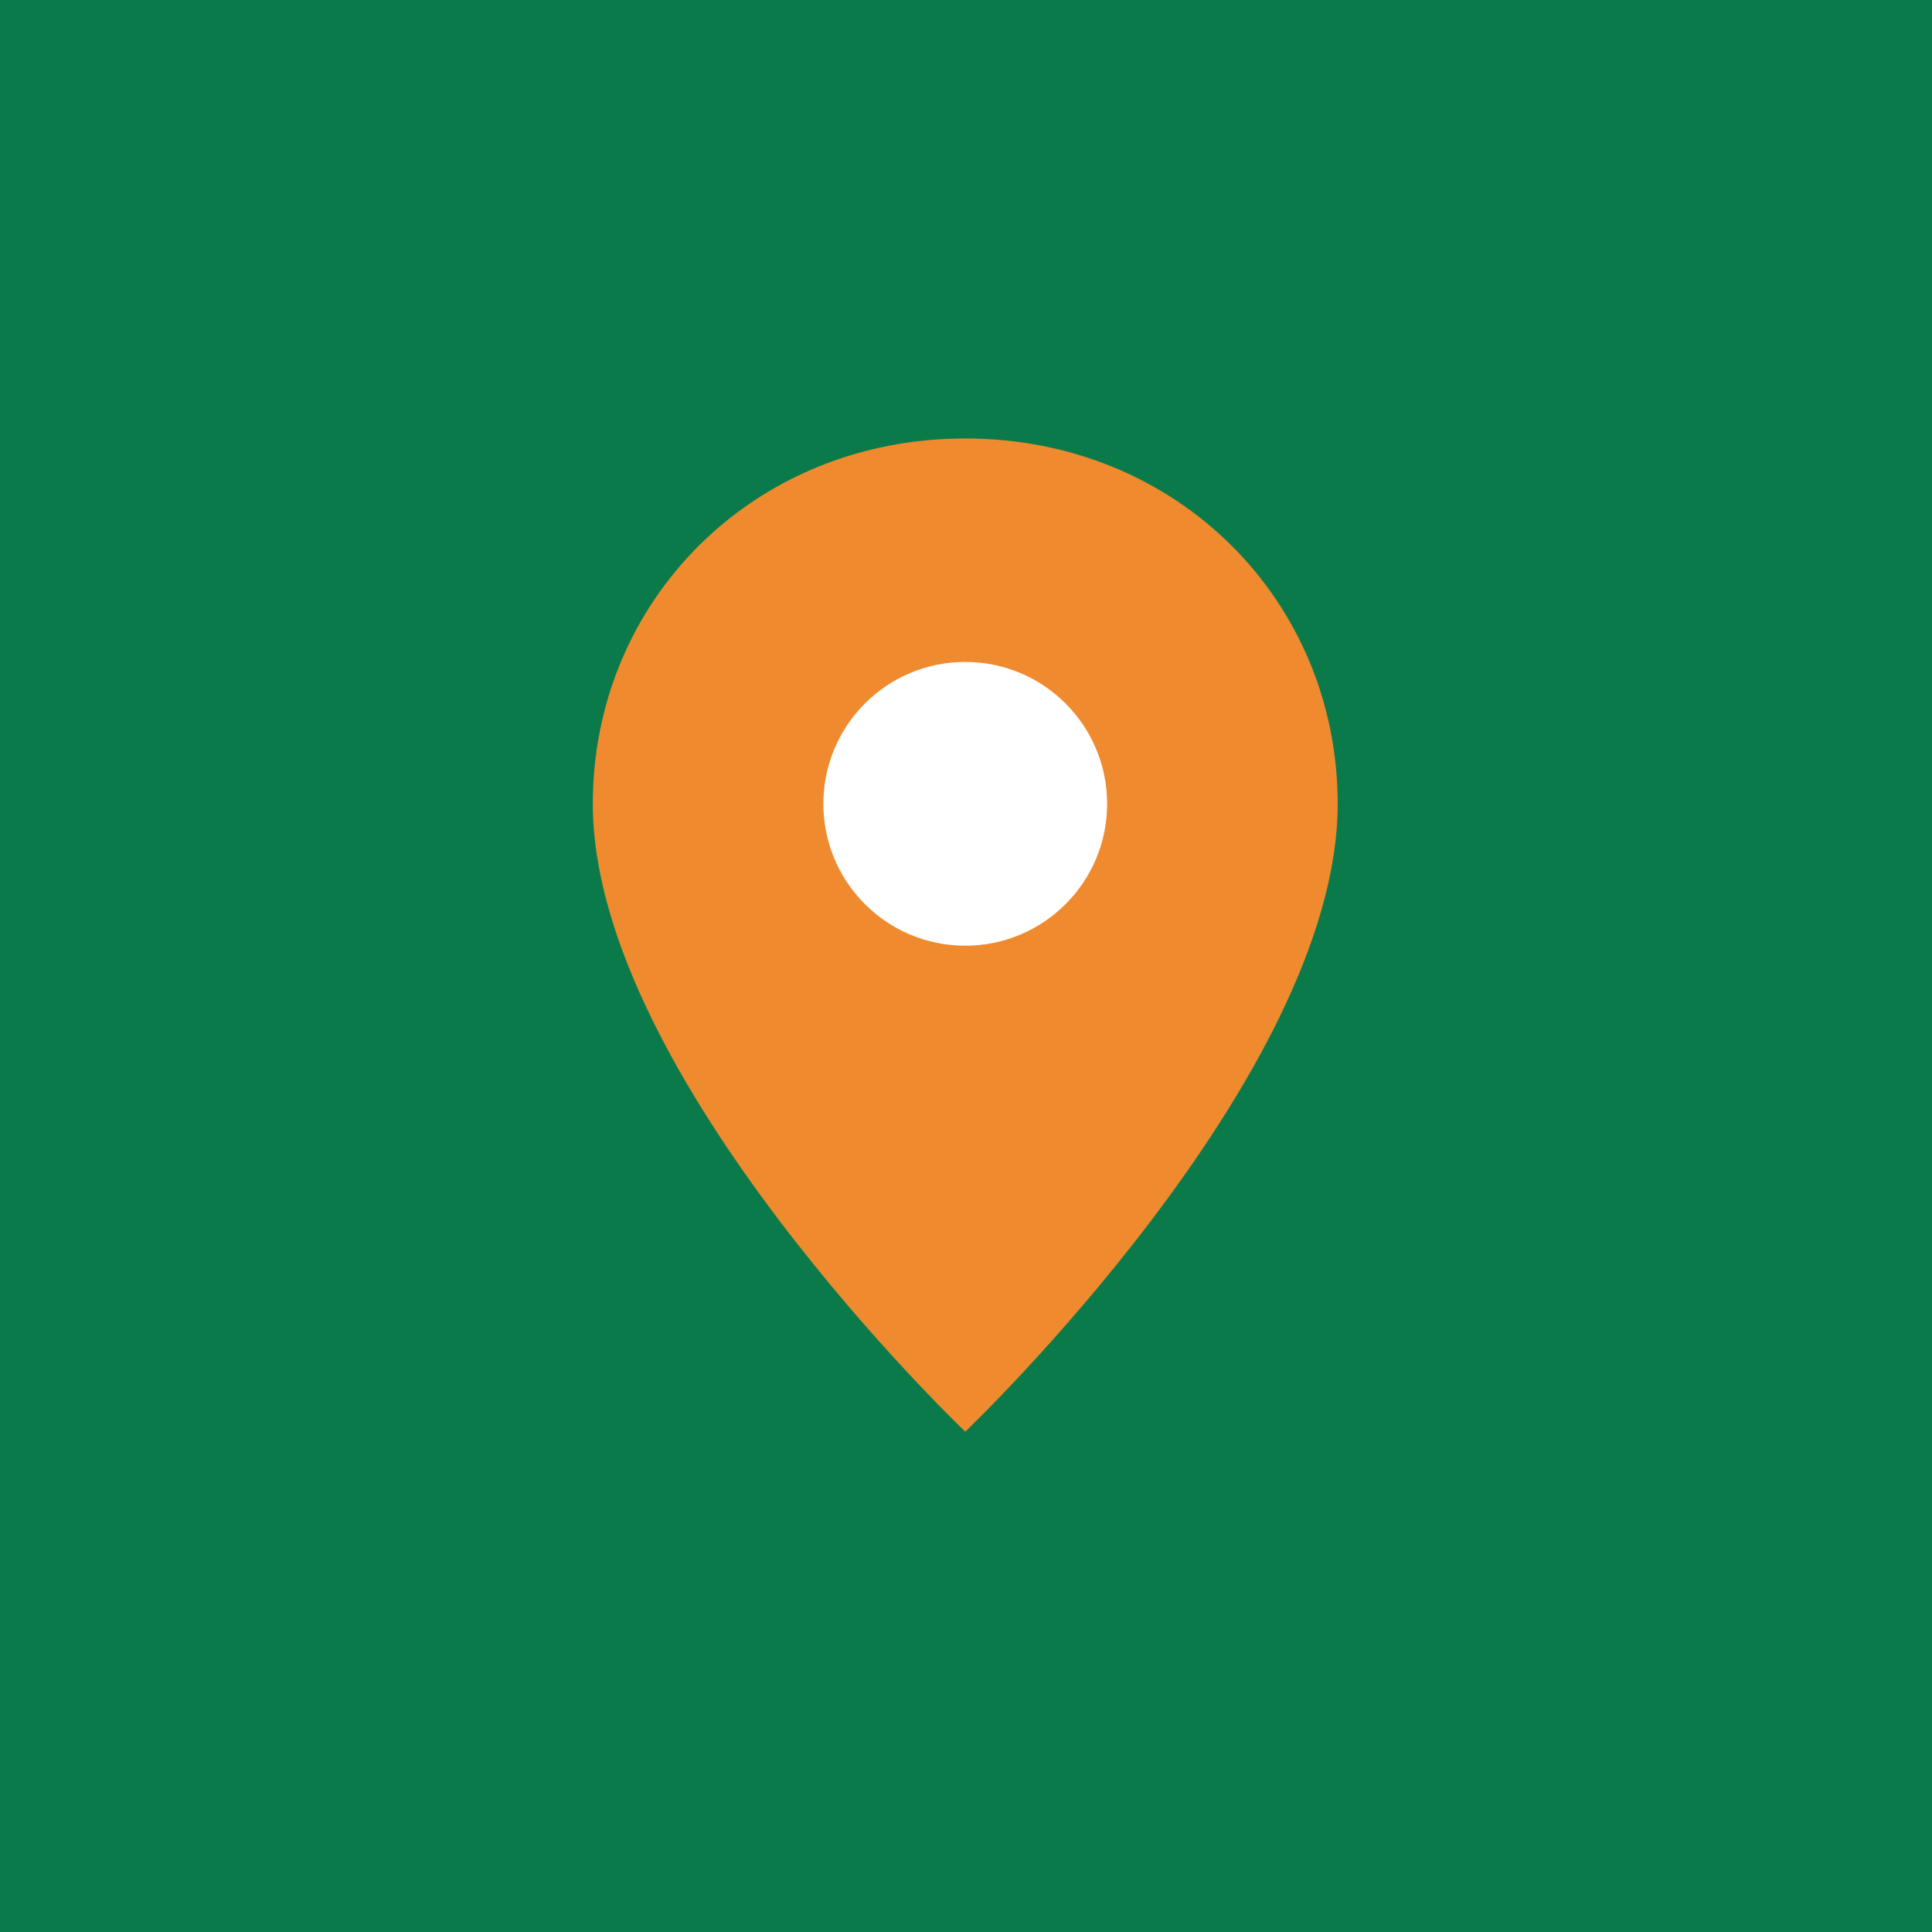
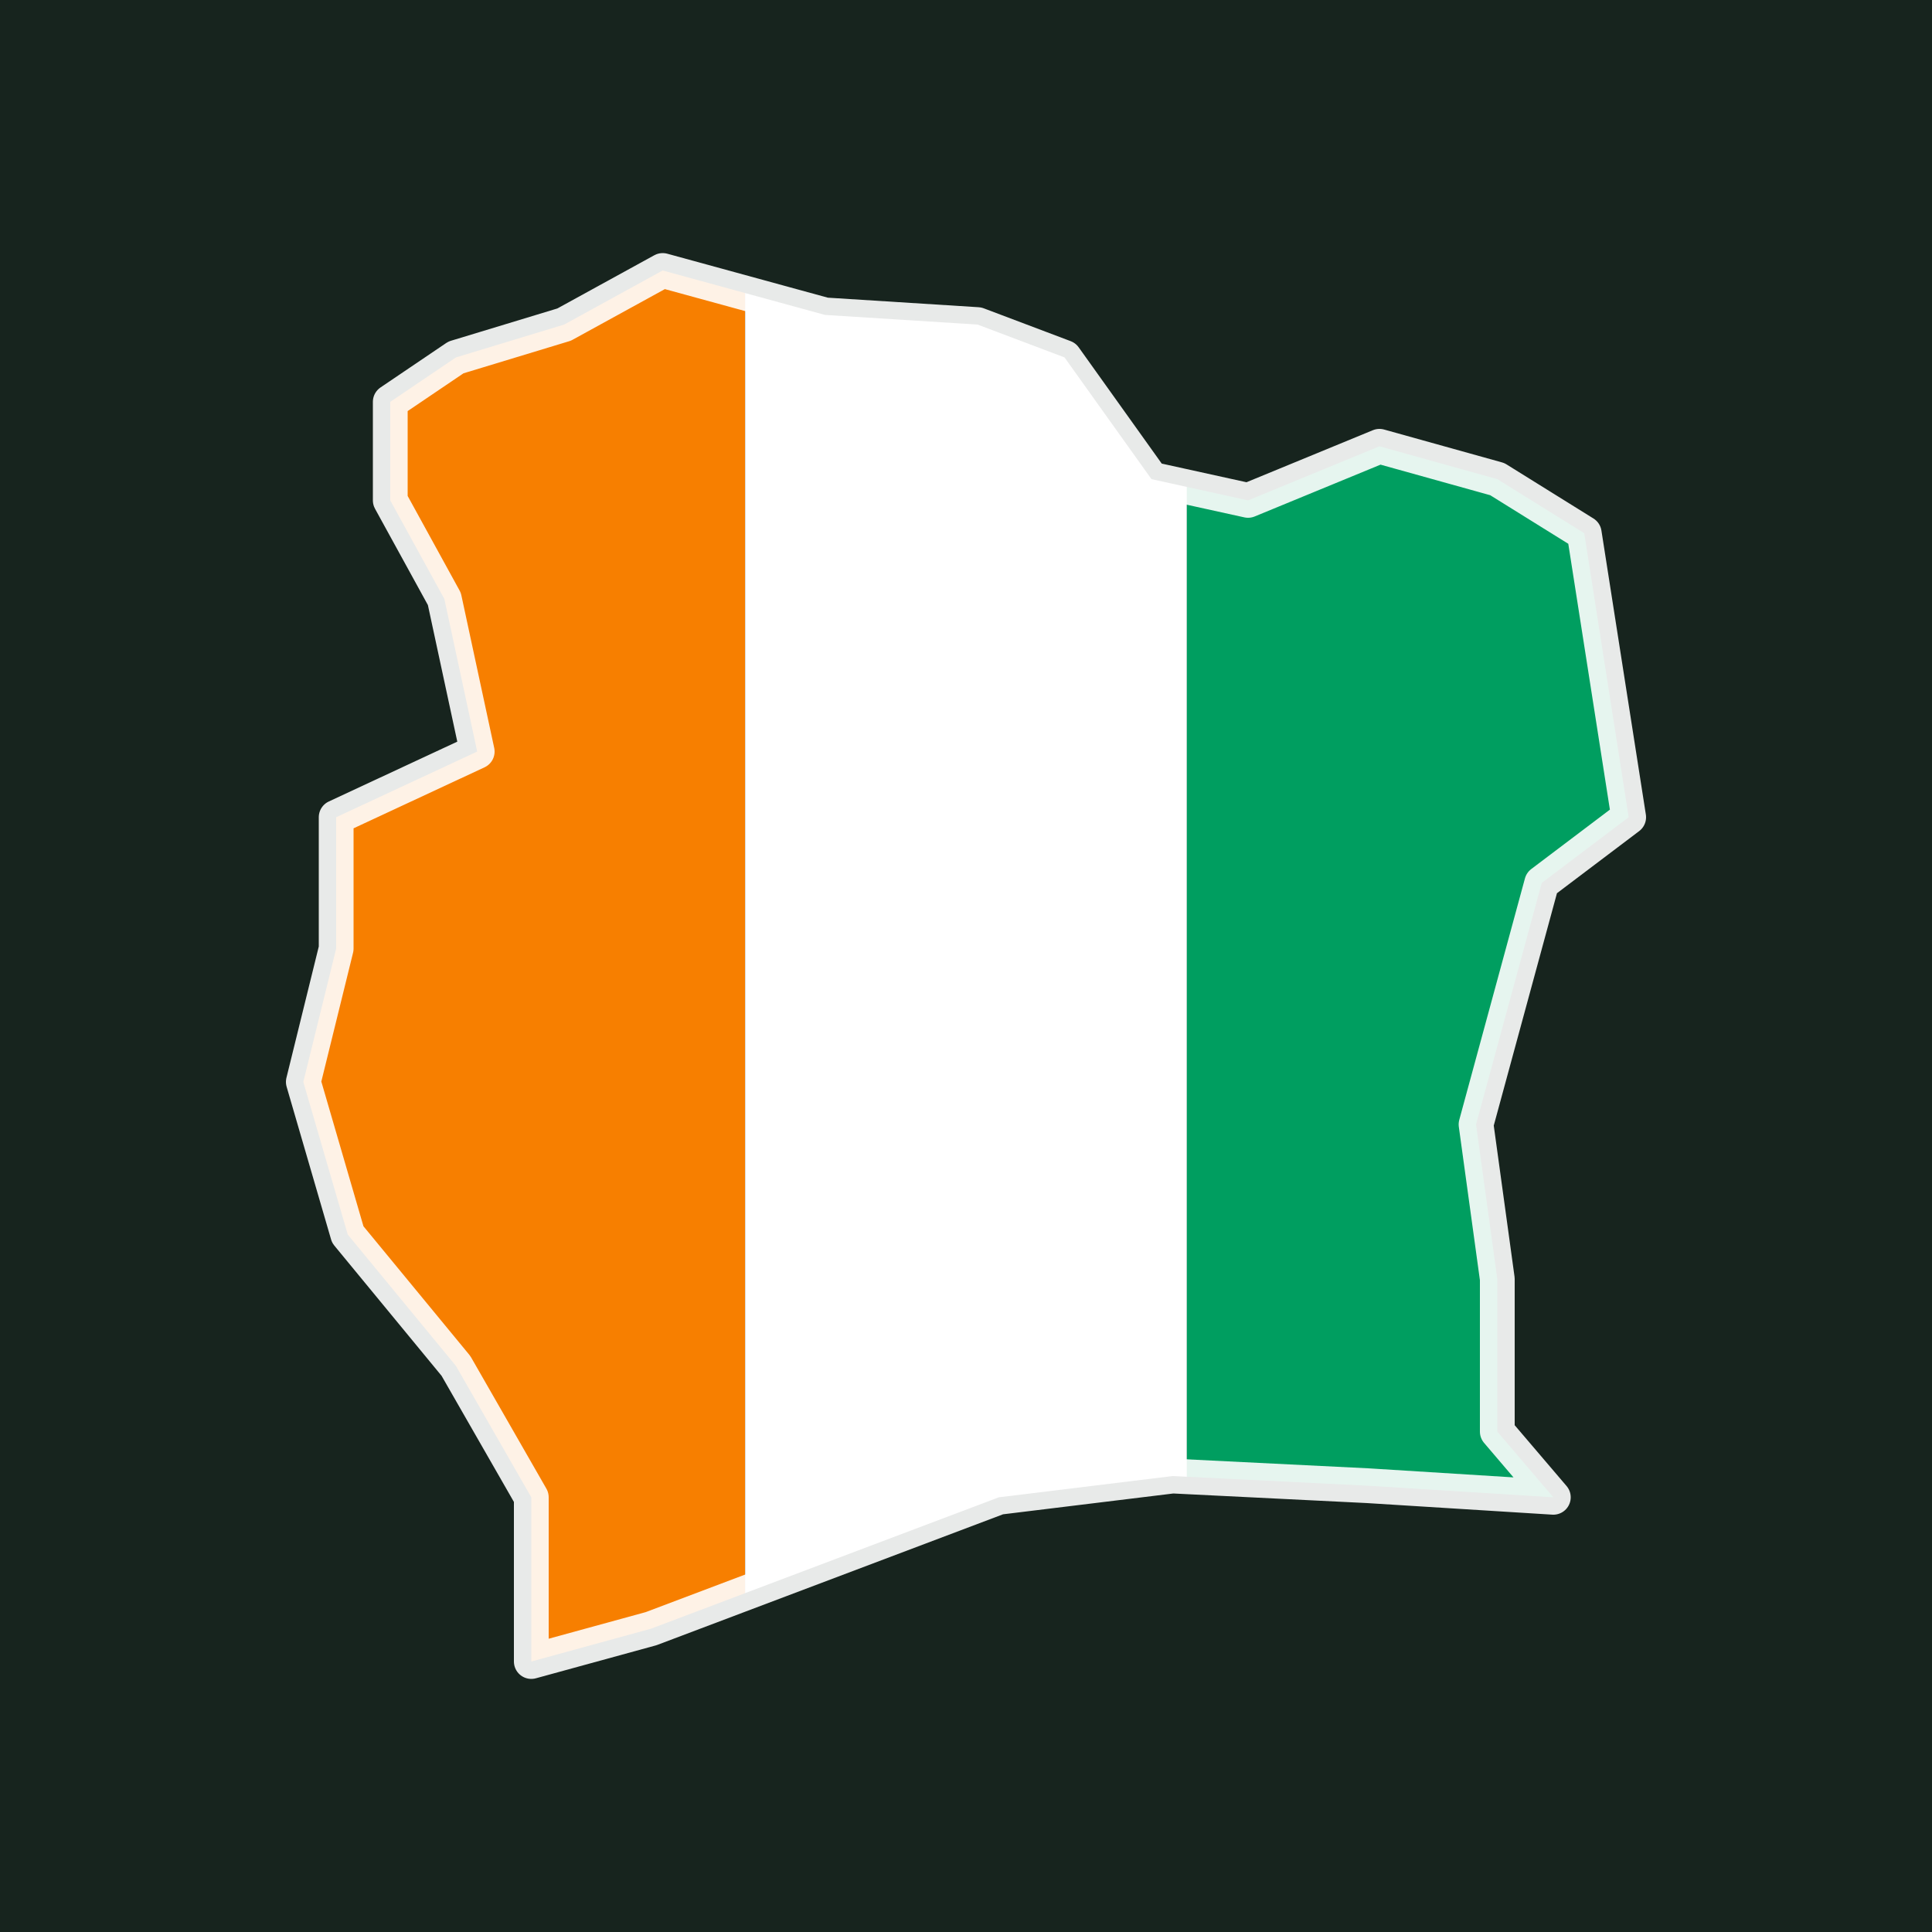
- <svg xmlns="http://www.w3.org/2000/svg" viewBox="0 0 512 512">
-   <rect width="512" height="512" fill="#0b7a4b" />
-   <g transform="translate(96 88) scale(9.4)">
-     <path d="M17 3c-6 0-10.5 4.6-10.5 10.3C6.5 21 17 31 17 31s10.5-10 10.5-17.7C27.5 7.6 23 3 17 3Z" fill="#f08a2e" />
-     <circle cx="17" cy="13.3" r="4" fill="#fff" />
+ <svg xmlns="http://www.w3.org/2000/svg" viewBox="0 0 100 100">
+   <rect width="100" height="100" fill="#17241e" />
+   <clipPath id="ci">
+     <path d="M20.2,20.8L23.6,18.5L29.2,16.8L34.3,14L42.7,16.3L50.6,16.8L55.1,18.5L59.6,24.8L64.6,25.9L71.4,23.1L77.5,24.8L82,27.6L84.3,42.3L79.8,45.7L76.4,58.2L77.5,66.2L77.5,74.1L80.4,77.5L70.8,76.9L60.7,76.4L51.7,77.5L42.7,80.9L33.7,84.3L27.5,86L27.5,77.5L23.6,70.7L18,63.9L15.7,56L17.4,49.1L17.4,42.3L24.7,38.9L23,31L20.2,25.9Z" />
+   </clipPath>
+   <g clip-path="url(#ci)">
+     <rect x="14.7" y="0" width="23.867" height="100" fill="#f77f00" />
+     <rect x="38.567" y="0" width="22.867" height="100" fill="#ffffff" />
+     <rect x="61.433" y="0" width="23.867" height="100" fill="#009e60" />
  </g>
+   <path d="M20.2,20.8L23.6,18.5L29.2,16.8L34.3,14L42.7,16.3L50.6,16.8L55.1,18.5L59.6,24.8L64.6,25.9L71.4,23.1L77.5,24.8L82,27.6L84.3,42.3L79.8,45.7L76.4,58.2L77.5,66.2L77.5,74.1L80.4,77.5L70.8,76.9L60.7,76.4L51.7,77.5L42.7,80.9L33.7,84.3L27.5,86L27.5,77.5L23.6,70.7L18,63.9L15.7,56L17.4,49.1L17.4,42.3L24.7,38.9L23,31L20.2,25.9Z" fill="none" stroke="#ffffff" stroke-opacity=".9" stroke-width="1.8" stroke-linejoin="round" />
</svg>
